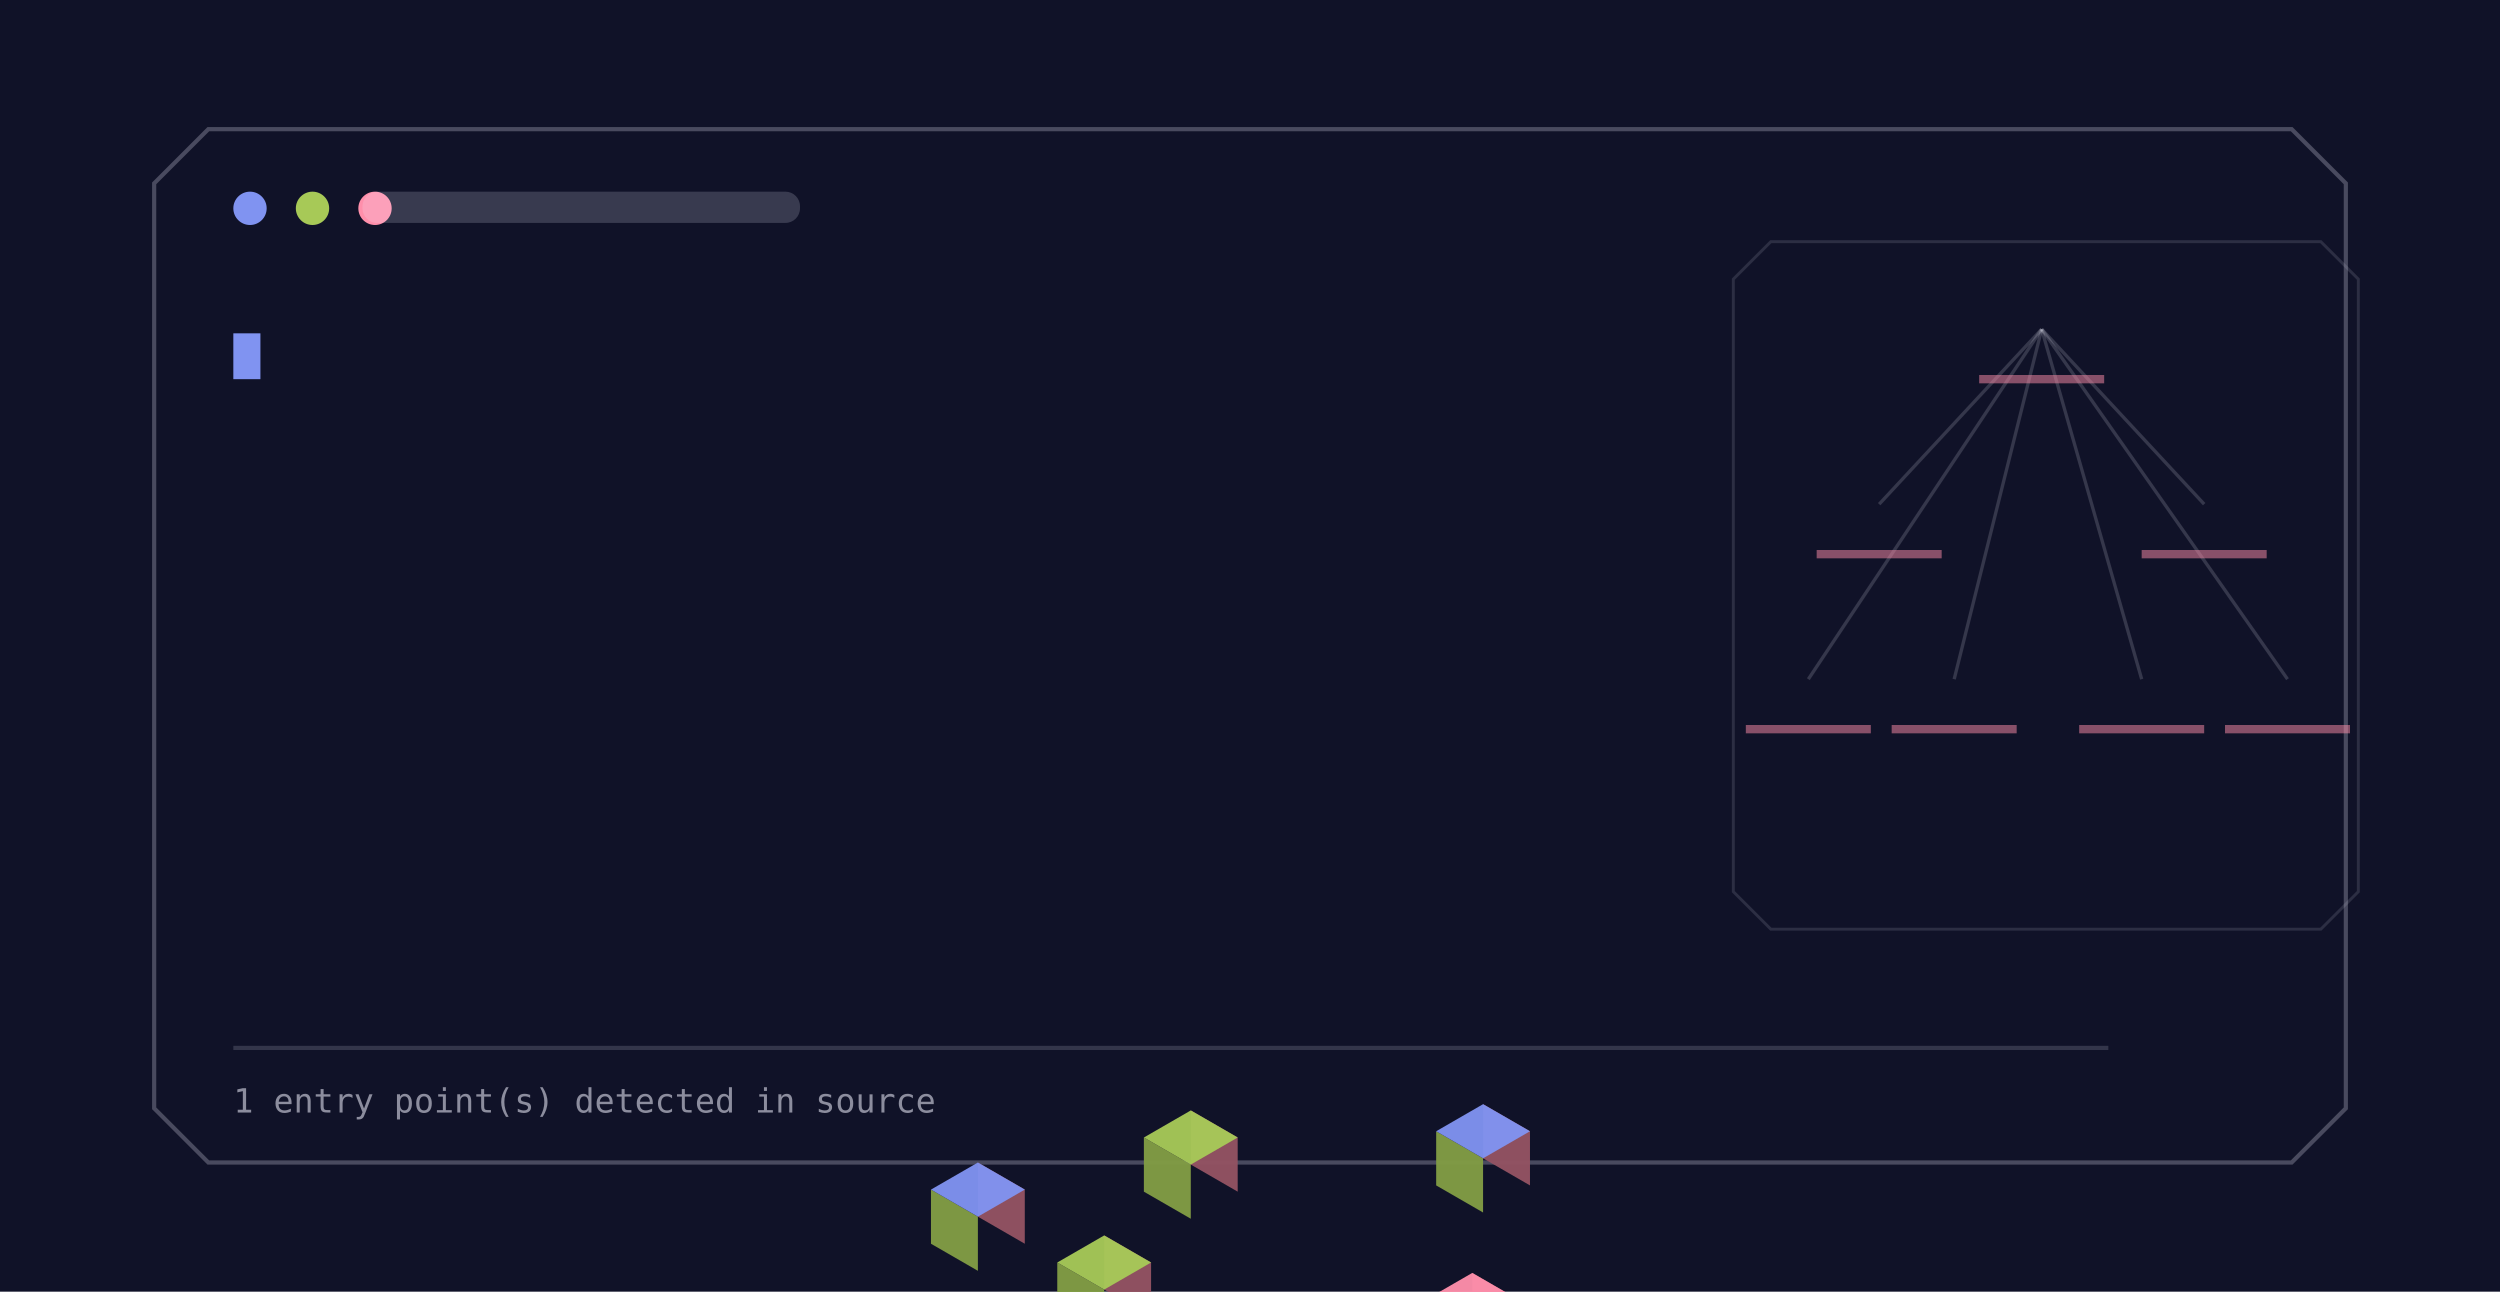
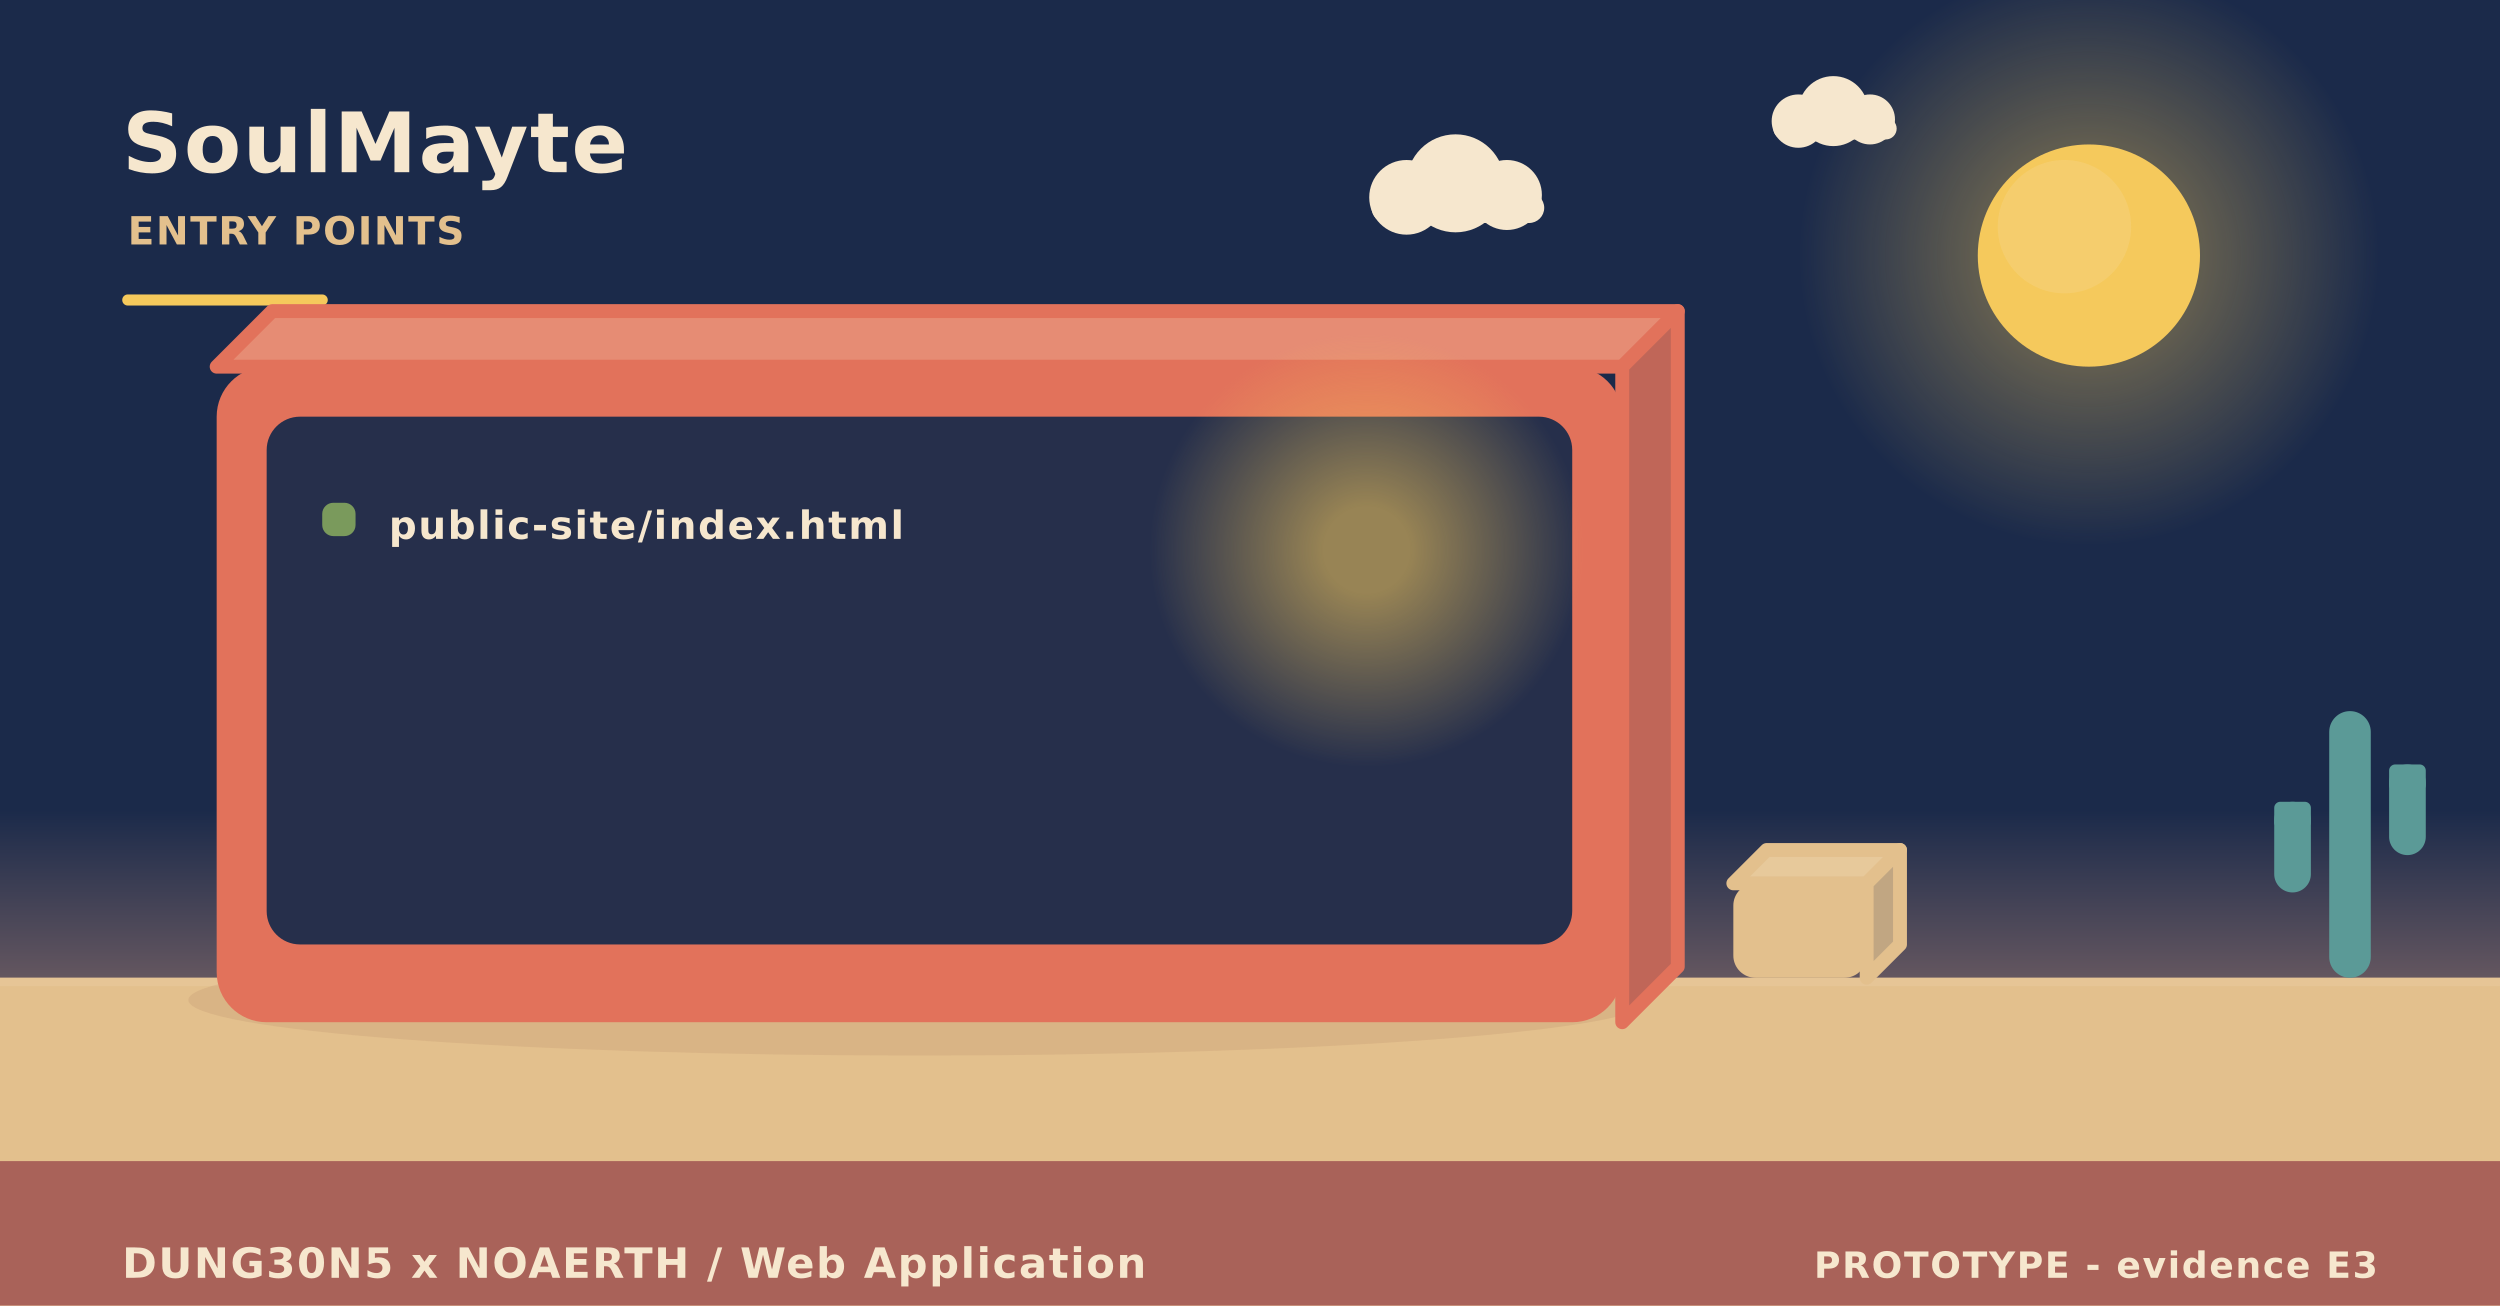
- <svg xmlns="http://www.w3.org/2000/svg" viewBox="0 0 1200 620" width="1200" height="620" role="img" aria-label="SoulMayte command surface">
-   <rect width="1200" height="620" fill="#101228" />
-   <defs>
-     <linearGradient id="gt" x1="0" y1="0" x2="1" y2="1">
-       <stop offset="0%" stop-color="#8093f1" />
-       <stop offset="100%" stop-color="#a7c957" />
-     </linearGradient>
-   </defs>
-   <path d="M100.00,62.00 H1100.00 L1126.00,88.00 V532.00 L1100.00,558.00 H100.00 L74.00,532.00 V88.00 Z" fill="none" stroke="rgba(242,242,255,0.300)" stroke-width="2.00" opacity="0.85" />
-   <circle cx="120.00" cy="100.00" r="8.00" fill="#8093f1" opacity="1.00" />
-   <circle cx="150.00" cy="100.00" r="8.00" fill="#a7c957" opacity="1.00" />
-   <circle cx="180.00" cy="100.00" r="8.00" fill="#ff8fab" opacity="1.00" />
-   <rect x="174.00" y="92.00" width="210.00" height="15.00" rx="7.00" fill="rgba(242,242,255,0.180)" opacity="1.00" />
-   <text x="112" y="148" font-family="ui-monospace,SFMono-Regular,Menlo,monospace" font-size="21" fill="rgba(242,242,255,0.800)" opacity="0">public-site/index.html<animate attributeName="opacity" values="0;1;1;0" dur="1.5s" begin="0.0s" repeatCount="indefinite" />
-   </text>
-   <rect x="112" y="160" width="13" height="22" fill="#8093f1">
-     <animate attributeName="opacity" values="1;0;1" dur="1.05s" begin="0s" repeatCount="indefinite" />
-   </rect>
-   <path d="M850.00,116.00 H1114.00 L1132.00,134.00 V428.00 L1114.00,446.00 H850.00 L832.00,428.00 V134.00 Z" fill="none" stroke="rgba(242,242,255,0.180)" stroke-width="1.40" opacity="0.70" />
-   <line x1="980.00" y1="158.00" x2="902.00" y2="242.00" stroke="rgba(242,242,255,0.300)" stroke-width="1.60" opacity="0.55" />
-   <line x1="980.00" y1="158.00" x2="1058.00" y2="242.00" stroke="rgba(242,242,255,0.300)" stroke-width="1.60" opacity="0.55" />
-   <line x1="980.00" y1="158.00" x2="868.00" y2="326.00" stroke="rgba(242,242,255,0.300)" stroke-width="1.60" opacity="0.55" />
-   <line x1="980.00" y1="158.00" x2="938.00" y2="326.00" stroke="rgba(242,242,255,0.300)" stroke-width="1.60" opacity="0.55" />
-   <line x1="980.00" y1="158.00" x2="1028.00" y2="326.00" stroke="rgba(242,242,255,0.300)" stroke-width="1.60" opacity="0.55" />
-   <line x1="980.00" y1="158.00" x2="1098.00" y2="326.00" stroke="rgba(242,242,255,0.300)" stroke-width="1.60" opacity="0.55" />
-   <polygon points="711.87,556.00 734.39,569.00 734.39,543.00 711.87,530.00" fill="#945363" opacity="0.95" />
-   <polygon points="689.36,569.00 711.87,582.00 711.87,556.00 689.36,543.00" fill="#829d44" opacity="0.95" />
-   <polygon points="711.87,530.00 734.39,543.00 711.87,556.00 689.36,543.00" fill="#8093f1" opacity="0.95" />
+ <svg xmlns="http://www.w3.org/2000/svg" width="900" height="470" viewBox="0 0 900 470" role="img" aria-label="SoulMayte - how it is operated">
+   <linearGradient id="skyt" x1="0" y1="0" x2="0" y2="1">
+     <stop offset="0" stop-color="#1b2a4a" />
+     <stop offset="0.62" stop-color="#1b2a4a" />
+     <stop offset="1" stop-color="#f3ad8a" />
+   </linearGradient>
+   <rect width="900" height="470" fill="url(#skyt)" />
+   <radialGradient id="sunt">
+     <stop offset="0.35" stop-color="#f5c95c" stop-opacity="0.34" />
+     <stop offset="1" stop-color="#f5c95c" stop-opacity="0" />
+   </radialGradient>
+   <circle cx="752" cy="92" r="104" fill="url(#sunt)" />
+   <circle cx="752" cy="92" r="40" fill="#f5c95c" />
+   <circle cx="743.2" cy="81.6" r="24" fill="#f5d27e" opacity="0.5" />
  <g>
-     <rect x="950.00" y="180.00" width="60.00" height="4.00" rx="0.00" fill="rgba(255,143,171,0.500)" opacity="1.00" />
-     <animate attributeName="opacity" values="0.25;1.0;0.25" dur="13.0s" begin="0.0s" repeatCount="indefinite" />
+     <circle cx="524" cy="66" r="17.64" fill="#f6e7ce" />
+     <circle cx="506.36" cy="71.04" r="13.44" fill="#f6e7ce" />
+     <circle cx="542.48" cy="70.2" r="12.6" fill="#f6e7ce" />
+     <rect x="493.76" y="69.36" width="62.16" height="10.92" rx="5.46" fill="#f6e7ce" />
+     <animateTransform attributeName="transform" type="translate" values="0 0;24 0;0 0" dur="36s" begin="0s" repeatCount="indefinite" />
  </g>
-   <polygon points="571.58,559.00 594.09,572.00 594.09,546.00 571.58,533.00" fill="#945363" opacity="0.95" />
-   <polygon points="549.06,572.00 571.58,585.00 571.58,559.00 549.06,546.00" fill="#829d44" opacity="0.95" />
-   <polygon points="571.58,533.00 594.09,546.00 571.58,559.00 549.06,546.00" fill="#a7c957" opacity="0.95" />
  <g>
-     <rect x="872.00" y="264.00" width="60.00" height="4.00" rx="0.00" fill="rgba(255,143,171,0.500)" opacity="1.00" />
-     <animate attributeName="opacity" values="0.25;1.0;0.25" dur="13.0s" begin="0.4s" repeatCount="indefinite" />
+     <circle cx="660" cy="40" r="12.6" fill="#f6e7ce" />
+     <circle cx="647.4" cy="43.6" r="9.6" fill="#f6e7ce" />
+     <circle cx="673.2" cy="43" r="9" fill="#f6e7ce" />
+     <rect x="638.4" y="42.4" width="44.4" height="7.8" rx="3.9" fill="#f6e7ce" />
+     <animateTransform attributeName="transform" type="translate" values="0 0;-18 0;0 0" dur="46s" begin="3s" repeatCount="indefinite" />
  </g>
-   <polygon points="706.68,637.00 729.19,650.00 729.19,624.00 706.68,611.00" fill="#945363" opacity="0.95" />
-   <polygon points="684.16,650.00 706.68,663.00 706.68,637.00 684.16,624.00" fill="#829d44" opacity="0.95" />
-   <polygon points="706.68,611.00 729.19,624.00 706.68,637.00 684.16,624.00" fill="#ff8fab" opacity="0.95" />
+   <rect x="0" y="352" width="900" height="118" fill="#e3c08d" />
+   <rect x="0" y="352" width="900" height="3" fill="#e6c596" />
+   <text x="44" y="62" font-family="Verdana,DejaVu Sans,sans-serif" font-size="30" font-weight="700" letter-spacing="0.6" fill="#f6e7ce" text-anchor="start">SoulMayte</text>
+   <text x="46" y="88" font-family="Verdana,DejaVu Sans,sans-serif" font-size="14" font-weight="700" letter-spacing="0.6" fill="#e3c08d" text-anchor="start">ENTRY POINTS</text>
+   <rect x="44" y="106" width="74" height="4" rx="2" fill="#f5c95c" />
+   <ellipse cx="331" cy="360" rx="263.2" ry="20" fill="rgba(138,90,68,0.11)" />
+   <path d="M78,132 L584,132 L604,112 L98,112 Z" fill="#e68c74" stroke="#e2725b" stroke-width="5" stroke-linejoin="round" />
+   <path d="M584,132 L604,112 L604,348 L584,368 Z" fill="#c06658" stroke="#e2725b" stroke-width="5" stroke-linejoin="round" />
+   <rect x="78" y="132" width="506" height="236" rx="18" fill="#e2725b" />
+   <rect x="96" y="150" width="470" height="190" rx="12" fill="#1b2a4a" opacity="0.94" />
+   <radialGradient id="lamp56521">
+     <stop offset="0.2" stop-color="#f5c95c" stop-opacity="0.55" />
+     <stop offset="1" stop-color="#f5c95c" stop-opacity="0" />
+   </radialGradient>
+   <circle cx="492" cy="198" r="78" fill="url(#lamp56521)" />
+   <rect x="116" y="181" width="12" height="12" rx="4" fill="#7a9a5c" />
  <g>
-     <rect x="1028.00" y="264.00" width="60.00" height="4.00" rx="0.00" fill="rgba(255,143,171,0.500)" opacity="1.00" />
-     <animate attributeName="opacity" values="0.25;1.0;0.25" dur="13.0s" begin="0.8s" repeatCount="indefinite" />
+     <text x="140" y="194" font-family="Verdana,DejaVu Sans,sans-serif" font-size="14" font-weight="700" letter-spacing="0.6" fill="#f6e7ce" text-anchor="start">public-site/index.html</text>
+     <animateTransform attributeName="transform" type="translate" values="0 10;0 0" dur="0.7s" begin="0.4s" fill="freeze" />
  </g>
-   <polygon points="469.39,584.00 491.90,597.00 491.90,571.00 469.39,558.00" fill="#945363" opacity="0.95" />
-   <polygon points="446.87,597.00 469.39,610.00 469.39,584.00 446.87,571.00" fill="#829d44" opacity="0.95" />
-   <polygon points="469.39,558.00 491.90,571.00 469.39,584.00 446.87,571.00" fill="#8093f1" opacity="0.95" />
-   <g>
-     <rect x="838.00" y="348.00" width="60.00" height="4.00" rx="0.00" fill="rgba(255,143,171,0.500)" opacity="1.00" />
-     <animate attributeName="opacity" values="0.25;1.0;0.25" dur="13.0s" begin="1.2s" repeatCount="indefinite" />
-   </g>
-   <polygon points="530.01,619.00 552.52,632.00 552.52,606.00 530.01,593.00" fill="#945363" opacity="0.95" />
-   <polygon points="507.49,632.00 530.01,645.00 530.01,619.00 507.49,606.00" fill="#829d44" opacity="0.95" />
-   <polygon points="530.01,593.00 552.52,606.00 530.01,619.00 507.49,606.00" fill="#a7c957" opacity="0.95" />
-   <g>
-     <rect x="908.00" y="348.00" width="60.00" height="4.00" rx="0.00" fill="rgba(255,143,171,0.500)" opacity="1.00" />
-     <animate attributeName="opacity" values="0.25;1.0;0.25" dur="13.0s" begin="1.6s" repeatCount="indefinite" />
-   </g>
-   <polygon points="607.95,664.00 630.47,677.00 630.47,651.00 607.95,638.00" fill="#945363" opacity="0.95" />
-   <polygon points="585.43,677.00 607.95,690.00 607.95,664.00 585.43,651.00" fill="#829d44" opacity="0.95" />
-   <polygon points="607.95,638.00 630.47,651.00 607.95,664.00 585.43,651.00" fill="#ff8fab" opacity="0.95" />
-   <g>
-     <rect x="998.00" y="348.00" width="60.00" height="4.00" rx="0.00" fill="rgba(255,143,171,0.500)" opacity="1.00" />
-     <animate attributeName="opacity" values="0.25;1.0;0.25" dur="13.0s" begin="2.0s" repeatCount="indefinite" />
-   </g>
-   <polygon points="668.57,699.00 691.09,712.00 691.09,686.00 668.57,673.00" fill="#945363" opacity="0.95" />
-   <polygon points="646.05,712.00 668.57,725.00 668.57,699.00 646.05,686.00" fill="#829d44" opacity="0.95" />
-   <polygon points="668.57,673.00 691.09,686.00 668.57,699.00 646.05,686.00" fill="#8093f1" opacity="0.95" />
-   <g>
-     <rect x="1068.00" y="348.00" width="60.00" height="4.00" rx="0.00" fill="rgba(255,143,171,0.500)" opacity="1.00" />
-     <animate attributeName="opacity" values="0.25;1.0;0.25" dur="13.0s" begin="2.4s" repeatCount="indefinite" />
-   </g>
-   <rect x="112.00" y="502.00" width="900.00" height="2.00" rx="0.00" fill="rgba(242,242,255,0.160)" opacity="1.00" />
-   <text x="112" y="534" font-family="ui-monospace,Menlo,monospace" font-size="16" fill="rgba(242,242,255,0.550)">1 entry point(s) detected in source</text>
+   <path d="M624,318 L672,318 L684,306 L636,306 Z" fill="#e7c99b" stroke="#e3c08d" stroke-width="5" stroke-linejoin="round" />
+   <path d="M672,318 L684,306 L684,340 L672,352 Z" fill="#c1a682" stroke="#e3c08d" stroke-width="5" stroke-linejoin="round" />
+   <rect x="624" y="318" width="48" height="34" rx="8" fill="#e3c08d" />
+   <rect x="838.52" y="256" width="14.96" height="96" rx="7.48" fill="#5b9a97" />
+   <rect x="818.72" y="288.64" width="13.2" height="32.64" rx="6.6" fill="#5b9a97" />
+   <rect x="818.72" y="288.64" width="13.2" height="9.6" rx="2.2" fill="#5b9a97" />
+   <rect x="860.08" y="275.2" width="13.2" height="32.64" rx="6.6" fill="#5b9a97" />
+   <rect x="860.08" y="275.2" width="13.2" height="9.6" rx="2.2" fill="#5b9a97" />
+   <rect x="0" y="418" width="900" height="52" rx="0" fill="#a65c56" opacity="0.94" />
+   <text x="44" y="460" font-family="Verdana,DejaVu Sans,sans-serif" font-size="15" font-weight="700" letter-spacing="0.6" fill="#f6e7ce" text-anchor="start">DUNG30N5 x NOAERTH  /  Web Application</text>
+   <text x="856" y="460" font-family="Verdana,DejaVu Sans,sans-serif" font-size="13" font-weight="700" letter-spacing="0.6" fill="#f6e7ce" text-anchor="end">PROTOTYPE  -  evidence E3</text>
</svg>
